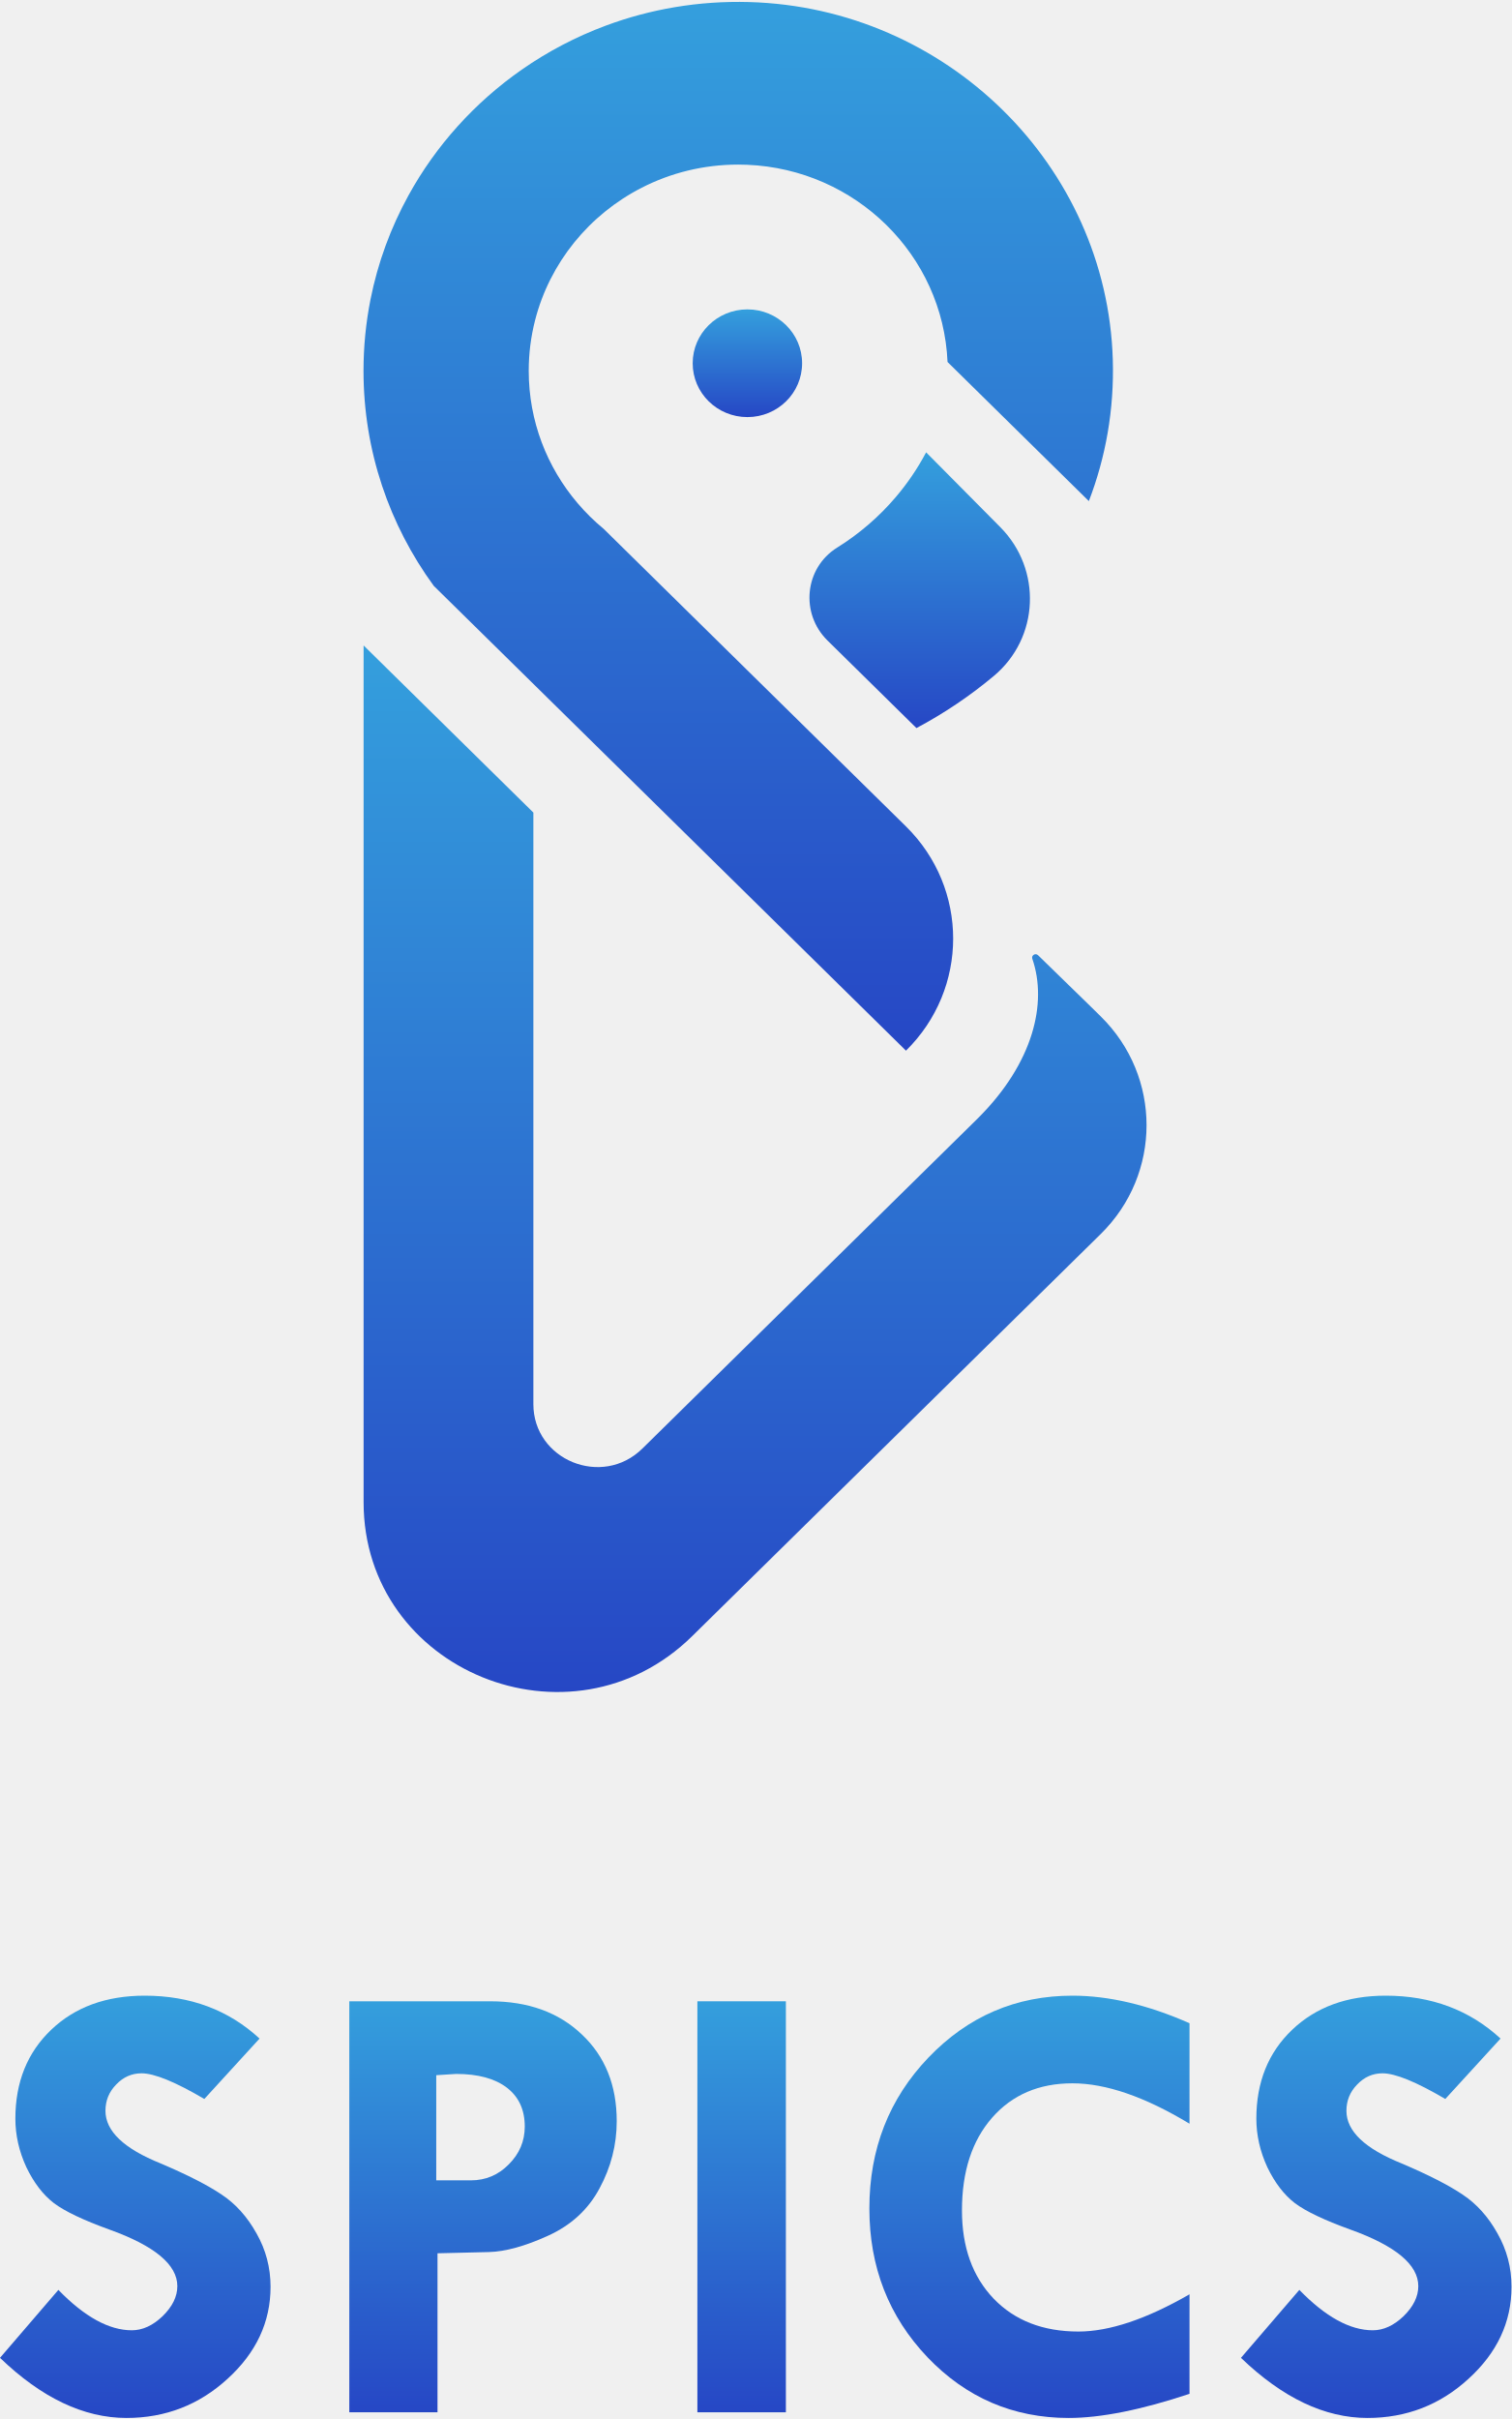
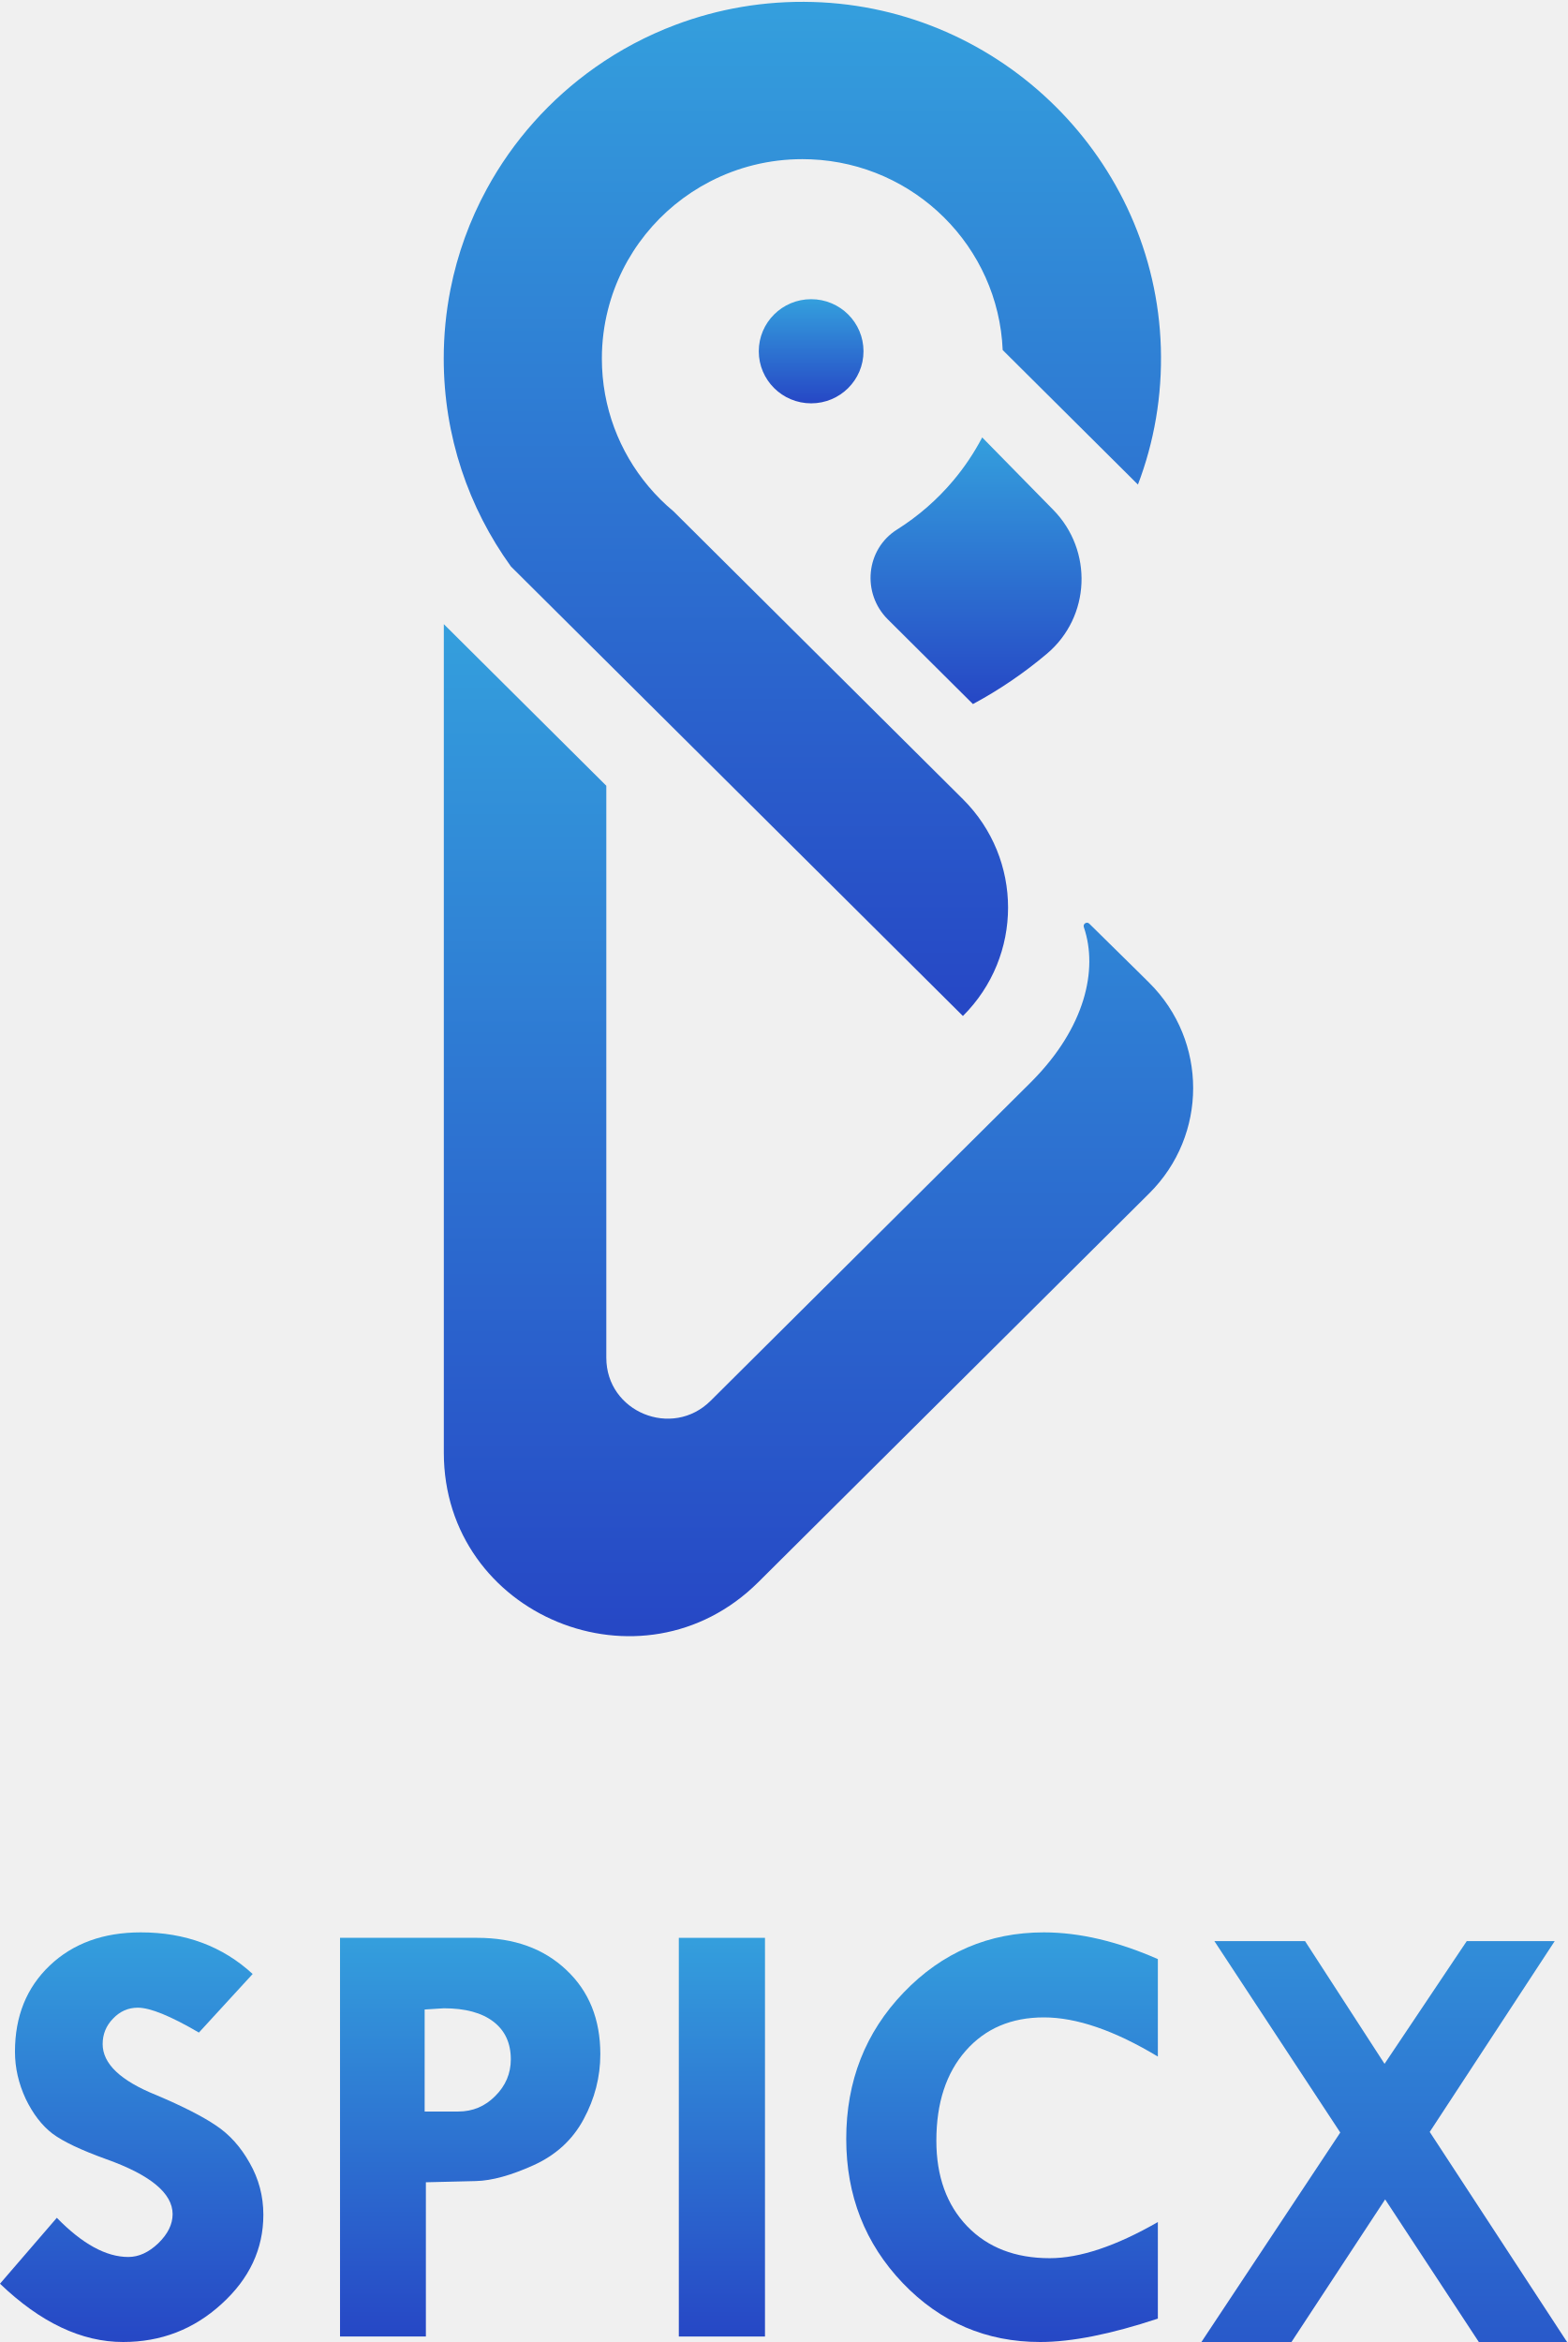
- <svg xmlns="http://www.w3.org/2000/svg" width="100" height="160" viewBox="0 0 100 160" fill="none">
-   <path d="M17.172 134.837L13.518 138.832C11.594 137.701 10.209 137.135 9.365 137.135C8.714 137.135 8.154 137.383 7.683 137.88C7.212 138.363 6.977 138.942 6.977 139.618C6.977 140.957 8.195 142.117 10.632 143.097C12.417 143.856 13.767 144.547 14.681 145.168C15.594 145.775 16.356 146.623 16.965 147.714C17.588 148.805 17.899 149.984 17.899 151.254C17.899 153.586 16.951 155.617 15.055 157.341C13.172 159.067 10.943 159.93 8.368 159.93C5.544 159.93 2.755 158.605 0 155.955L3.862 151.461C5.593 153.242 7.212 154.132 8.721 154.132C9.427 154.132 10.106 153.822 10.756 153.201C11.407 152.565 11.732 151.903 11.732 151.213C11.732 149.792 10.23 148.542 7.226 147.466C5.51 146.845 4.291 146.265 3.572 145.726C2.852 145.174 2.243 144.381 1.744 143.346C1.26 142.296 1.017 141.226 1.017 140.137C1.017 137.721 1.807 135.761 3.385 134.257C4.963 132.752 7.025 132 9.573 132C12.591 132 15.124 132.946 17.172 134.837Z" fill="url(#paint0_linear_330_2)" />
-   <path d="M23.11 132.372H32.434C34.94 132.372 36.961 133.104 38.497 134.567C40.034 136.016 40.802 137.928 40.802 140.302C40.802 141.861 40.422 143.346 39.66 144.753C38.913 146.147 37.777 147.189 36.255 147.879C34.732 148.57 33.431 148.929 32.351 148.957L28.945 149.039V159.557H23.11V132.372ZM28.862 137.259V144.215H31.146C32.129 144.215 32.967 143.863 33.659 143.159C34.365 142.455 34.718 141.62 34.718 140.654C34.718 139.55 34.324 138.694 33.535 138.087C32.745 137.479 31.624 137.176 30.171 137.176L28.862 137.259Z" fill="url(#paint1_linear_330_2)" />
-   <path d="M46.138 132.372H51.993V159.557H46.138V132.372Z" fill="url(#paint2_linear_330_2)" />
-   <path d="M78.696 133.822V140.468C75.748 138.687 73.166 137.797 70.951 137.797C68.736 137.797 66.964 138.556 65.635 140.074C64.306 141.592 63.642 143.635 63.642 146.202C63.642 148.632 64.341 150.578 65.739 152.041C67.137 153.49 69.006 154.215 71.346 154.215C73.394 154.215 75.844 153.394 78.696 151.752V158.335C75.498 159.398 72.834 159.93 70.702 159.93C67.034 159.93 63.918 158.591 61.358 155.912C58.797 153.221 57.516 149.943 57.516 146.078C57.516 142.145 58.818 138.818 61.42 136.099C64.037 133.366 67.213 132 70.951 132C73.36 132 75.941 132.607 78.696 133.822Z" fill="url(#paint3_linear_330_2)" />
-   <path d="M99.274 134.837L95.619 138.832C93.695 137.701 92.31 137.135 91.466 137.135C90.815 137.135 90.255 137.383 89.784 137.88C89.313 138.363 89.078 138.942 89.078 139.618C89.078 140.957 90.296 142.117 92.733 143.097C94.518 143.856 95.868 144.547 96.782 145.168C97.695 145.775 98.457 146.623 99.066 147.714C99.689 148.805 100 149.984 100 151.254C100 153.586 99.052 155.617 97.155 157.341C95.273 159.067 93.044 159.93 90.469 159.93C87.645 159.93 84.856 158.605 82.101 155.955L85.963 151.461C87.694 153.242 89.313 154.132 90.822 154.132C91.528 154.132 92.206 153.822 92.857 153.201C93.507 152.565 93.833 151.903 93.833 151.213C93.833 149.792 92.331 148.542 89.327 147.466C87.611 146.845 86.392 146.265 85.672 145.726C84.953 145.174 84.344 144.381 83.845 143.346C83.361 142.296 83.118 141.226 83.118 140.137C83.118 137.721 83.907 135.761 85.486 134.257C87.064 132.752 89.126 132 91.673 132C94.691 132 97.225 132.946 99.274 134.837Z" fill="url(#paint4_linear_330_2)" />
-   <g clip-path="url(#clip0_330_2)">
-     <path d="M35.398 21.192C35.125 22.259 34.98 23.376 34.98 24.526C34.98 27.852 36.189 30.9 38.2 33.267H38.197L38.215 33.285C38.738 33.9 39.314 34.467 39.939 34.982L59.938 54.662C64.1 58.758 64.1 65.398 59.938 69.494L36.661 46.588L35.281 45.23L34.383 44.346L28.699 38.753C28.696 38.749 28.693 38.746 28.691 38.743C25.769 34.739 24.049 29.831 24.049 24.526C24.049 22.909 24.209 21.33 24.513 19.801C24.997 17.366 25.852 15.059 27.015 12.942C28.834 9.626 31.414 6.774 34.518 4.607C36.225 3.417 38.092 2.433 40.08 1.695C43.019 0.601 46.222 0.042 49.571 0.136C62.616 0.506 73.23 10.941 73.621 23.778C73.721 27.084 73.152 30.246 72.037 33.144L62.688 23.943C62.387 16.874 56.616 11.195 49.432 10.899C49.236 10.891 49.039 10.886 48.84 10.886C46.539 10.886 44.365 11.438 42.455 12.417C38.983 14.192 36.373 17.371 35.398 21.192Z" fill="url(#paint5_linear_330_2)" />
-     <path d="M72.184 66.599L72.827 67.232C76.863 71.204 76.863 77.645 72.827 81.617L45.793 108.22C37.771 116.115 24.055 110.523 24.055 99.359V42.692L35.287 53.746V92.872C35.287 96.576 39.838 98.431 42.499 95.812L45.976 92.39L59.875 78.71L64.627 74.035C64.671 73.993 64.714 73.95 64.755 73.907C68.345 70.303 69.311 66.361 68.297 63.417C68.219 63.189 68.503 63.013 68.677 63.182L72.184 66.599Z" fill="url(#paint6_linear_330_2)" />
-     <path d="M65.746 44.714C64.173 46.029 62.459 47.184 60.631 48.157L54.746 42.365C52.933 40.58 53.218 37.57 55.385 36.22C56.851 35.307 58.163 34.175 59.271 32.87C60.04 31.965 60.714 30.974 61.271 29.919L66.181 34.87C68.948 37.661 68.766 42.191 65.746 44.714Z" fill="url(#paint7_linear_330_2)" />
-     <path d="M53.066 24.026C53.066 25.994 51.446 27.588 49.447 27.588C47.447 27.588 45.827 25.994 45.827 24.026C45.827 22.059 47.447 20.464 49.447 20.464C51.446 20.464 53.066 22.059 53.066 24.026Z" fill="url(#paint8_linear_330_2)" />
+ <svg xmlns="http://www.w3.org/2000/svg" width="176" height="263" viewBox="0 0 176 263" fill="none">
+   <path d="M28.377 221.672L22.338 228.252C19.158 226.389 16.87 225.457 15.475 225.457C14.4 225.457 13.473 225.866 12.696 226.684C11.918 227.48 11.529 228.434 11.529 229.547C11.529 231.752 13.542 233.662 17.568 235.278C20.519 236.528 22.749 237.664 24.259 238.687C25.769 239.687 27.027 241.084 28.034 242.881C29.063 244.677 29.578 246.62 29.578 248.712C29.578 252.553 28.011 255.896 24.877 258.737C21.766 261.579 18.083 263 13.828 263C9.162 263 4.552 260.818 0 256.454L6.382 249.053C9.242 251.986 11.918 253.452 14.411 253.452C15.578 253.452 16.699 252.94 17.774 251.917C18.849 250.871 19.387 249.781 19.387 248.644C19.387 246.303 16.905 244.244 11.941 242.472C9.104 241.449 7.091 240.494 5.902 239.607C4.712 238.697 3.706 237.391 2.882 235.686C2.082 233.957 1.681 232.196 1.681 230.401C1.681 226.422 2.985 223.194 5.593 220.717C8.201 218.239 11.609 217 15.818 217C20.805 217 24.991 218.557 28.377 221.672Z" fill="url(#paint0_linear_234_101)" />
+   <path d="M38.189 217.613H53.595C57.736 217.613 61.075 218.819 63.615 221.229C66.154 223.615 67.424 226.763 67.424 230.673C67.424 233.242 66.794 235.686 65.536 238.005C64.301 240.301 62.425 242.017 59.909 243.153C57.392 244.29 55.242 244.882 53.458 244.927L47.831 245.063V262.386H38.189V217.613ZM47.693 225.661V237.118H51.468C53.092 237.118 54.476 236.538 55.62 235.379C56.786 234.22 57.37 232.844 57.37 231.254C57.37 229.434 56.718 228.026 55.414 227.025C54.11 226.025 52.257 225.525 49.855 225.525L47.693 225.661Z" fill="url(#paint1_linear_234_101)" />
+   <path d="M76.24 217.613H85.916V262.386H76.24V217.613Z" fill="url(#paint2_linear_234_101)" />
+   <path d="M130.041 220.001V230.946C125.169 228.013 120.902 226.548 117.242 226.548C113.582 226.548 110.654 227.798 108.459 230.298C106.262 232.798 105.164 236.163 105.164 240.391C105.164 244.393 106.32 247.598 108.63 250.008C110.94 252.394 114.028 253.588 117.894 253.588C121.28 253.588 125.328 252.235 130.041 249.531V260.374C124.757 262.124 120.353 263 116.831 263C110.769 263 105.621 260.795 101.39 256.383C97.158 251.95 95.042 246.552 95.042 240.187C95.042 233.708 97.192 228.229 101.493 223.751C105.817 219.25 111.066 217 117.242 217C121.223 217 125.489 218 130.041 220.001Z" fill="url(#paint3_linear_234_101)" />
+   <path d="M136.388 217.979H146.57L155.501 231.763L164.735 217.979H174.613L160.575 239.409L176 263H166.089L155.568 246.987L145.048 263H134.933L150.528 239.478L136.388 217.979Z" fill="url(#paint4_linear_234_101)" />
+   <g clip-path="url(#clip0_234_101)">
+     <path d="M68.277 34.792C67.833 36.543 67.597 38.377 67.597 40.265C67.597 45.727 69.561 50.73 72.828 54.617H72.823L72.853 54.646C73.702 55.656 74.639 56.587 75.654 57.432L108.146 89.742C114.908 96.466 114.908 107.369 108.146 114.093L70.328 76.487L68.086 74.257L66.627 72.806L57.392 63.623C57.388 63.617 57.383 63.612 57.378 63.606C52.632 57.033 49.836 48.975 49.836 40.265C49.836 37.611 50.097 35.018 50.591 32.508C51.378 28.51 52.767 24.722 54.657 21.248C57.612 15.803 61.803 11.121 66.847 7.564C69.62 5.61 72.654 3.994 75.882 2.783C80.657 0.986 85.862 0.068 91.302 0.223C112.497 0.83 129.742 17.962 130.377 39.038C130.539 44.466 129.616 49.657 127.804 54.415L112.614 39.309C112.125 27.702 102.749 18.379 91.077 17.893C90.758 17.88 90.439 17.872 90.115 17.872C86.377 17.872 82.846 18.779 79.741 20.386C74.1 23.3 69.86 28.518 68.277 34.792Z" fill="url(#paint5_linear_234_101)" />
+     <path d="M128.042 109.341L129.087 110.379C135.645 116.901 135.645 127.475 129.087 133.997L85.165 177.673C72.132 190.634 49.846 181.455 49.846 163.125V70.09L68.096 88.238V152.475C68.096 158.556 75.489 161.601 79.813 157.301L85.462 151.683L108.044 129.224L115.765 121.549C115.836 121.479 115.906 121.409 115.972 121.339C121.806 115.421 123.375 108.949 121.728 104.116C121.6 103.742 122.062 103.452 122.344 103.73L128.042 109.341Z" fill="url(#paint6_linear_234_101)" />
+     <path d="M117.582 73.411C115.027 75.569 112.243 77.467 109.272 79.064L99.711 69.553C96.765 66.623 97.228 61.681 100.749 59.466C103.131 57.967 105.262 56.107 107.063 53.965C108.312 52.481 109.406 50.853 110.312 49.121L118.289 57.25C122.785 61.831 122.489 69.268 117.582 73.411Z" fill="url(#paint7_linear_234_101)" />
+     <path d="M96.981 39.446C96.981 42.676 94.349 45.294 91.101 45.294C87.853 45.294 85.22 42.676 85.22 39.446C85.22 36.216 87.853 33.598 91.101 33.598C94.349 33.598 96.981 36.216 96.981 39.446Z" fill="url(#paint8_linear_234_101)" />
  </g>
  <defs>
-     <linearGradient id="paint0_linear_330_2" x1="8.95" y1="132" x2="8.95" y2="159.93" gradientUnits="userSpaceOnUse">
+     <linearGradient id="paint0_linear_234_101" x1="14.789" y1="217" x2="14.789" y2="263" gradientUnits="userSpaceOnUse">
      <stop stop-color="#349FDD" />
      <stop offset="1" stop-color="#2647C5" />
      <stop offset="1" stop-color="#2A60CC" />
    </linearGradient>
-     <linearGradient id="paint1_linear_330_2" x1="31.956" y1="132.372" x2="31.956" y2="159.557" gradientUnits="userSpaceOnUse">
+     <linearGradient id="paint1_linear_234_101" x1="52.806" y1="217.613" x2="52.806" y2="262.386" gradientUnits="userSpaceOnUse">
      <stop stop-color="#349FDD" />
      <stop offset="1" stop-color="#2647C5" />
      <stop offset="1" stop-color="#2A60CC" />
    </linearGradient>
-     <linearGradient id="paint2_linear_330_2" x1="49.066" y1="132.372" x2="49.066" y2="159.557" gradientUnits="userSpaceOnUse">
+     <linearGradient id="paint2_linear_234_101" x1="81.078" y1="217.613" x2="81.078" y2="262.386" gradientUnits="userSpaceOnUse">
      <stop stop-color="#349FDD" />
      <stop offset="1" stop-color="#2647C5" />
      <stop offset="1" stop-color="#2A60CC" />
    </linearGradient>
-     <linearGradient id="paint3_linear_330_2" x1="68.106" y1="132" x2="68.106" y2="159.93" gradientUnits="userSpaceOnUse">
+     <linearGradient id="paint3_linear_234_101" x1="112.541" y1="217" x2="112.541" y2="263" gradientUnits="userSpaceOnUse">
      <stop stop-color="#349FDD" />
      <stop offset="1" stop-color="#2647C5" />
      <stop offset="1" stop-color="#2A60CC" />
    </linearGradient>
-     <linearGradient id="paint4_linear_330_2" x1="91.05" y1="132" x2="91.05" y2="159.93" gradientUnits="userSpaceOnUse">
+     <linearGradient id="paint4_linear_234_101" x1="155.95" y1="202.808" x2="155.95" y2="279.051" gradientUnits="userSpaceOnUse">
      <stop stop-color="#349FDD" />
      <stop offset="1" stop-color="#2647C5" />
-       <stop offset="1" stop-color="#2A60CC" />
    </linearGradient>
-     <linearGradient id="paint5_linear_330_2" x1="48.84" y1="69.494" x2="48.84" y2="0.126" gradientUnits="userSpaceOnUse">
+     <linearGradient id="paint5_linear_234_101" x1="90.116" y1="114.093" x2="90.116" y2="0.207" gradientUnits="userSpaceOnUse">
      <stop stop-color="#2647C5" />
      <stop offset="1" stop-color="#349FDD" />
    </linearGradient>
-     <linearGradient id="paint6_linear_330_2" x1="49.954" y1="111.916" x2="49.954" y2="42.692" gradientUnits="userSpaceOnUse">
+     <linearGradient id="paint6_linear_234_101" x1="91.926" y1="183.74" x2="91.926" y2="70.09" gradientUnits="userSpaceOnUse">
      <stop stop-color="#2647C5" />
      <stop offset="1" stop-color="#349FDD" />
    </linearGradient>
-     <linearGradient id="paint7_linear_330_2" x1="60.846" y1="48.157" x2="60.846" y2="29.919" gradientUnits="userSpaceOnUse">
+     <linearGradient id="paint7_linear_234_101" x1="109.622" y1="79.064" x2="109.622" y2="49.121" gradientUnits="userSpaceOnUse">
      <stop stop-color="#2647C5" />
      <stop offset="1" stop-color="#349FDD" />
    </linearGradient>
-     <linearGradient id="paint8_linear_330_2" x1="49.446" y1="27.588" x2="49.446" y2="20.464" gradientUnits="userSpaceOnUse">
+     <linearGradient id="paint8_linear_234_101" x1="91.1" y1="45.294" x2="91.1" y2="33.598" gradientUnits="userSpaceOnUse">
      <stop stop-color="#2647C5" />
      <stop offset="1" stop-color="#349FDD" />
    </linearGradient>
-     <clipPath id="clip0_330_2">
-       <rect width="52" height="112" fill="white" transform="translate(24)" />
+     <clipPath id="clip0_234_101">
+       <rect width="84.485" height="183.879" fill="white" transform="translate(49.7576)" />
    </clipPath>
  </defs>
</svg>
